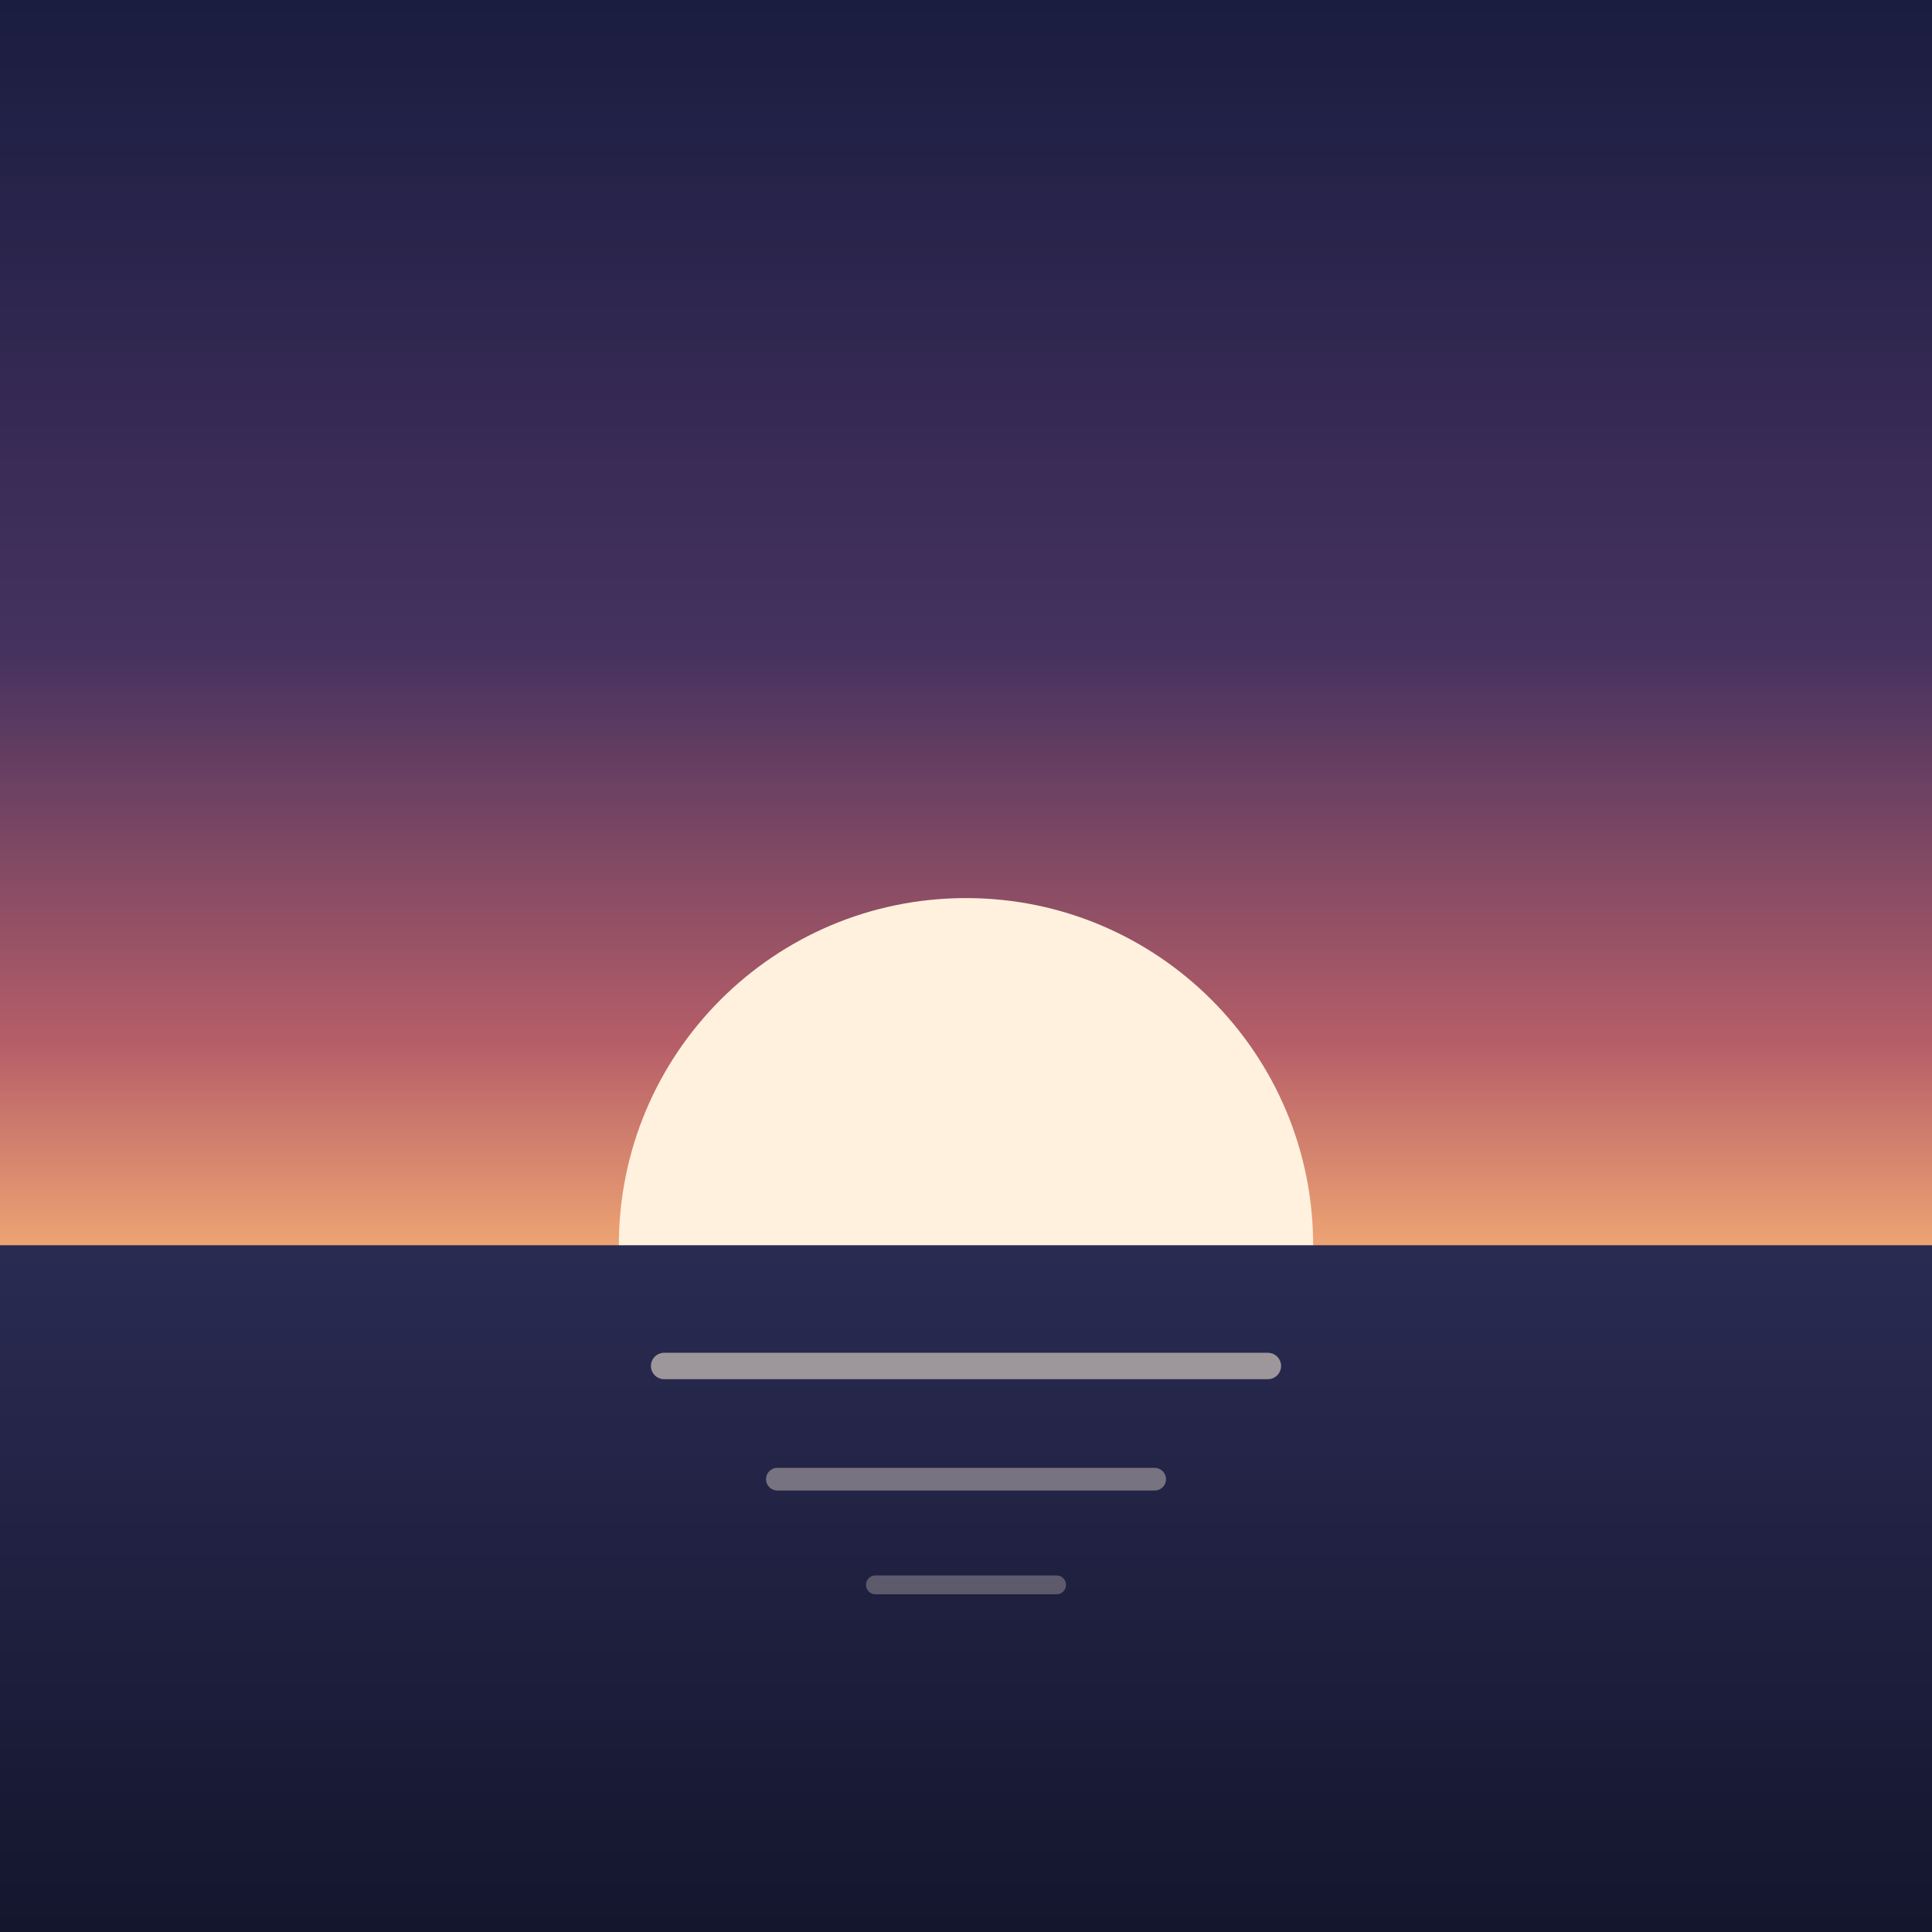
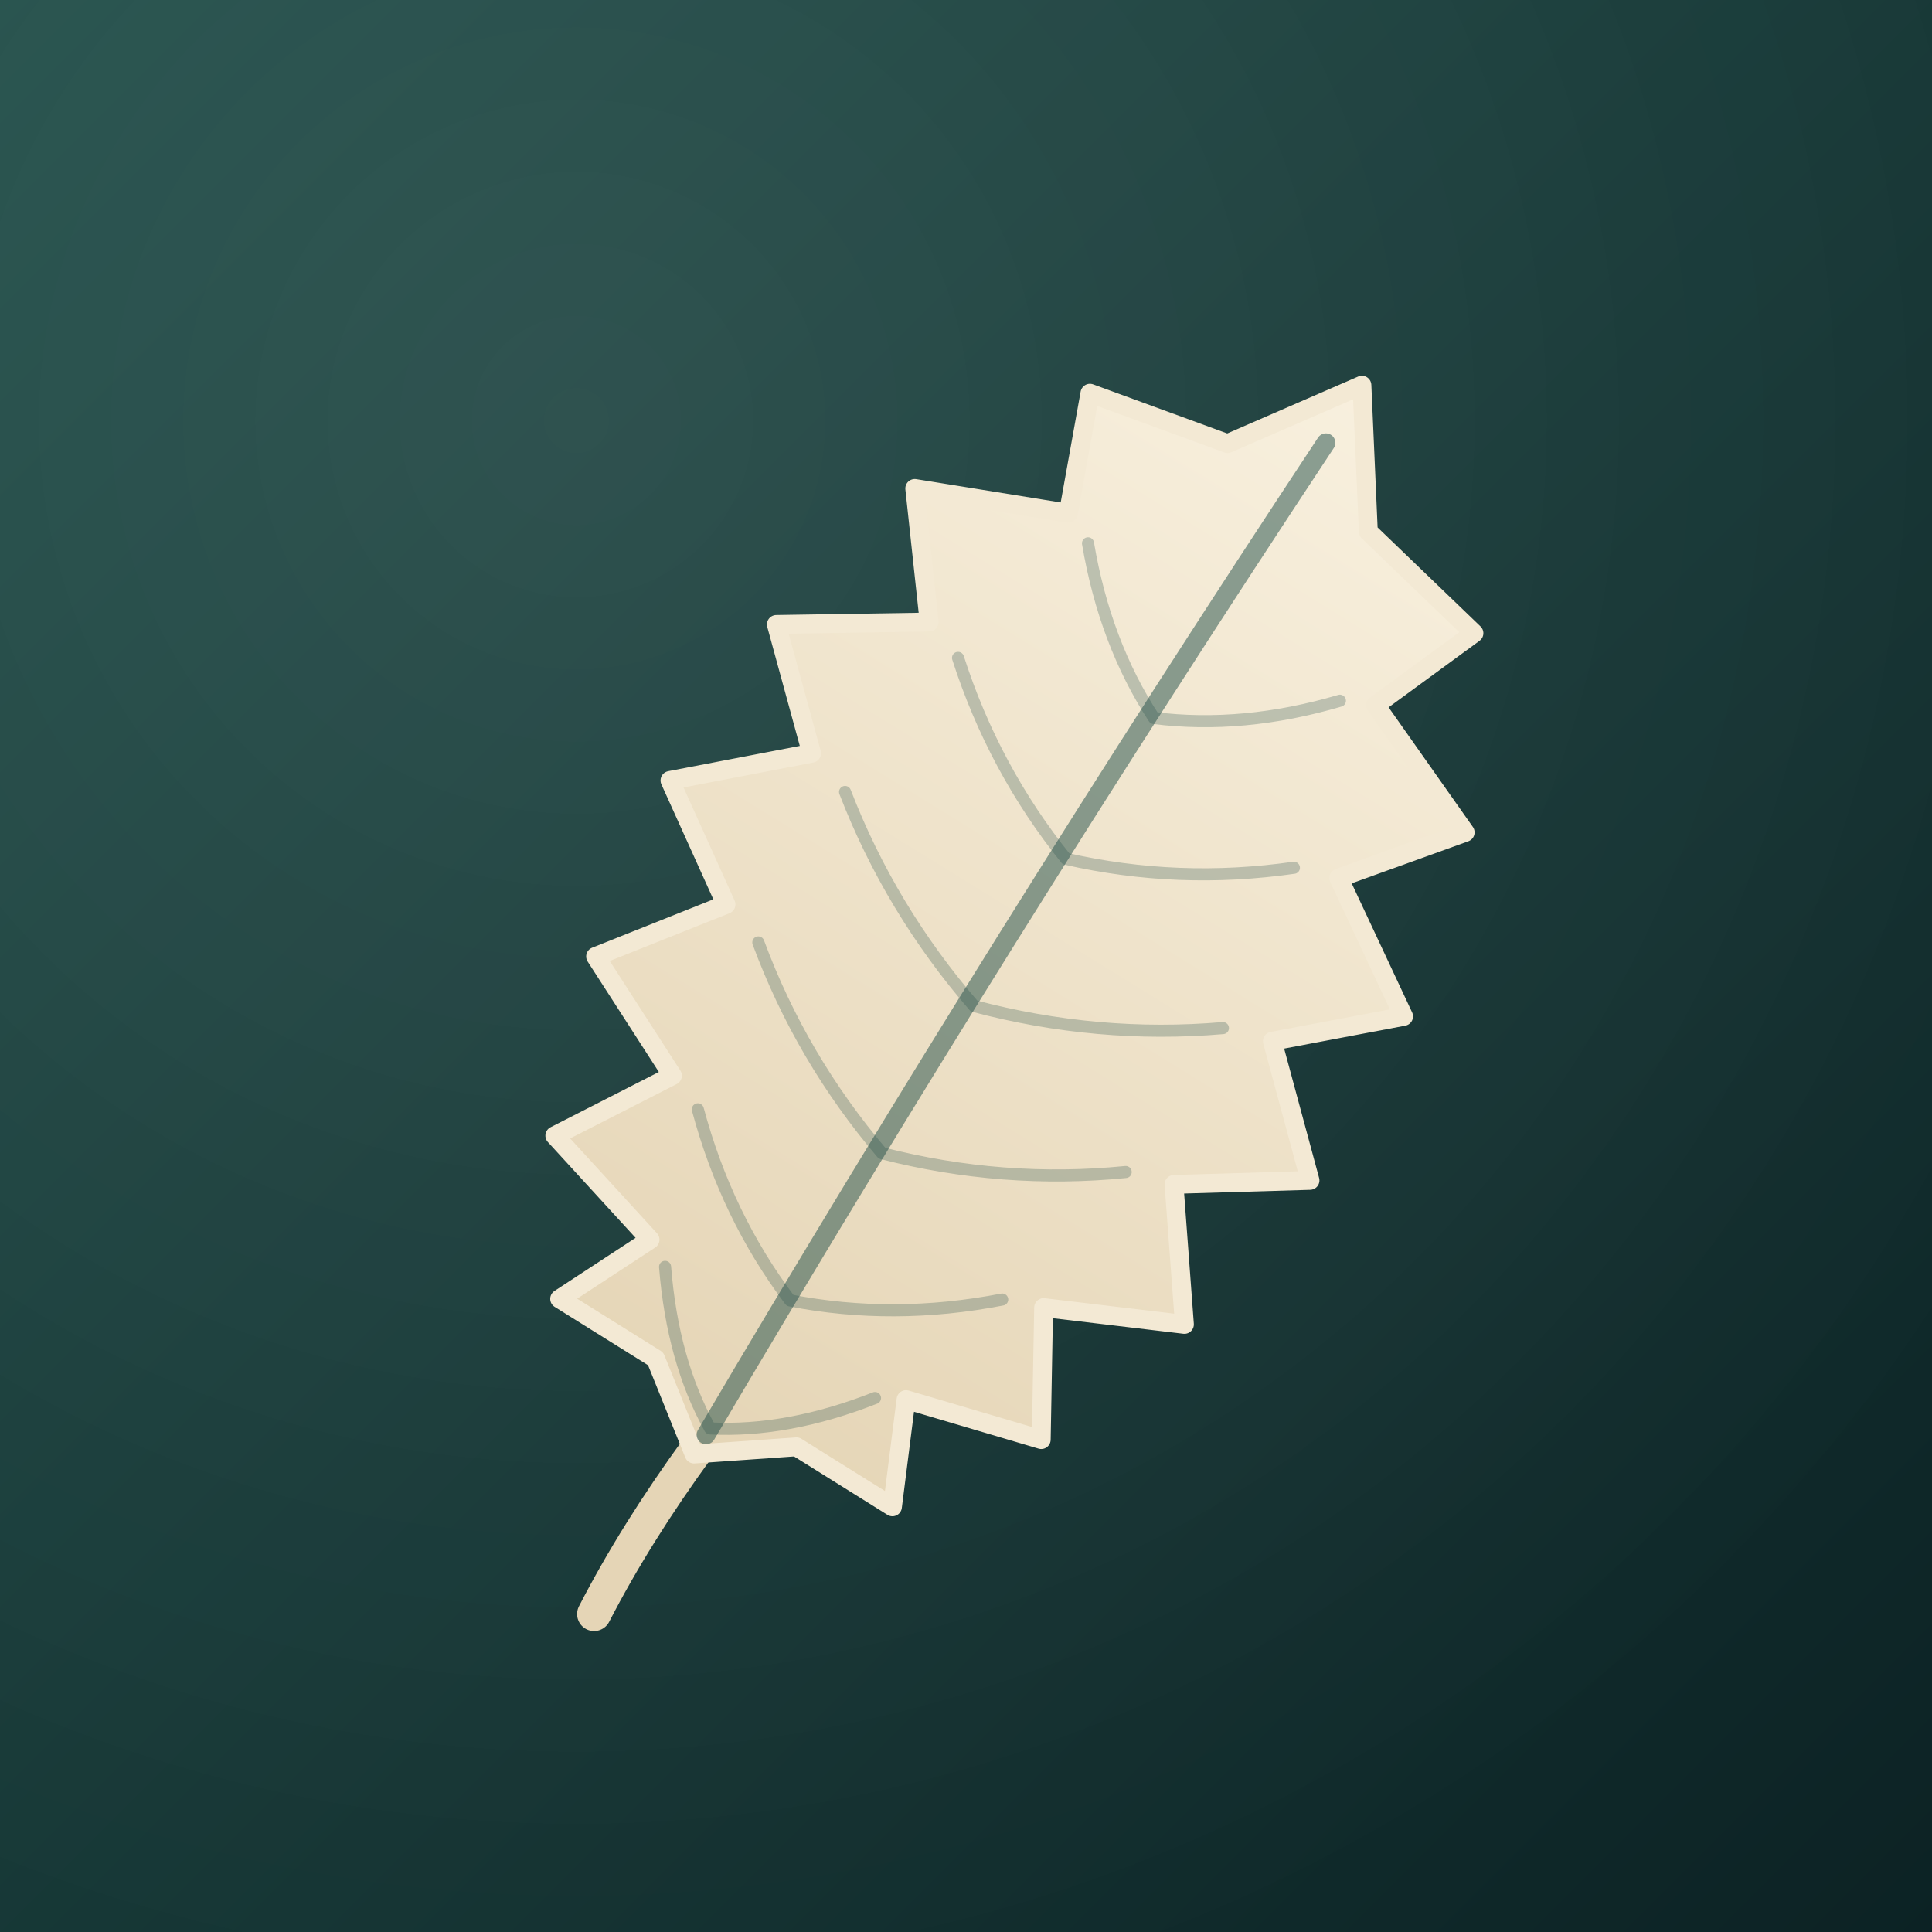
<svg xmlns="http://www.w3.org/2000/svg" viewBox="0 0 512 512">
  <defs>
-     <linearGradient id="g" x1="0" y1="0" x2="0" y2="1">
-       <stop offset="0" stop-color="#191c40" />
-       <stop offset=".34" stop-color="#46325f" />
-       <stop offset=".54" stop-color="#b65e68" />
-       <stop offset=".65" stop-color="#f1a874" />
+     <linearGradient id="z" x1="0" y1="0" x2="1" y2="1">
+       <stop offset="0" stop-color="#1f4c47" />
+       <stop offset="1" stop-color="#0c2224" />
    </linearGradient>
-     <linearGradient id="d" x1="0" y1="0" x2="0" y2="1">
-       <stop offset="0" stop-color="#2a2b52" />
-       <stop offset="1" stop-color="#14162e" />
+     <radialGradient id="i" cx=".3" cy=".22" r=".85">
+       <stop offset="0" stop-color="#ffffff" stop-opacity=".09" />
+       <stop offset="1" stop-color="#ffffff" stop-opacity="0" />
+     </radialGradient>
+     <linearGradient id="y" x1="0" y1="1" x2="0" y2="0">
+       <stop offset="0" stop-color="#e5d5b6" />
+       <stop offset="1" stop-color="#f8f0de" />
    </linearGradient>
-     <clipPath id="c">
-       <rect width="512" height="512" />
-     </clipPath>
  </defs>
-   <g clip-path="url(#c)">
-     <rect width="512" height="512" fill="url(#g)" />
-     <circle cx="256" cy="330" r="92" fill="#fff1dd" />
-     <rect y="330" width="512" height="182" fill="url(#d)" />
-     <g stroke="#fff1dd" stroke-linecap="round" opacity=".55">
-       <path d="M176 362h160" stroke-width="7" />
-       <path d="M206 392h100" stroke-width="6" opacity=".7" />
-       <path d="M232 420h48" stroke-width="5" opacity=".5" />
-     </g>
+   <rect width="512" height="512" fill="url(#z)" />
+   <rect width="512" height="512" fill="url(#i)" />
+   <g transform="rotate(32 256 270) translate(0 -14)">
+     <path d="M 256 470 Q 254 446 256 418" stroke="#e5d5b6" stroke-width="9" stroke-linecap="round" fill="none" />
+     <path d="M 256 420 L 278 404 L 308 404 L 296 378 L 332 368 L 314 338 L 348 322 L 326 292 L 356 272 L 328 246 L 354 222 L 320 200 L 342 172 L 304 156 L 316 126 L 278 118 L 256 86 L 234 118 L 196 126 L 208 156 L 170 172 L 192 200 L 158 222 L 184 246 L 156 272 L 186 292 L 164 322 L 198 338 L 180 368 L 216 378 L 204 404 L 234 404 Z" fill="url(#y)" stroke="#f3e9d4" stroke-width="5" stroke-linejoin="round" />
+     <path d="M 256 414 Q 252 260 256 104" stroke="#1f4c47" stroke-opacity=".5" stroke-width="5" stroke-linecap="round" fill="none" />
+     <path d="M 256 412 Q 274.0 402 288.8 382 M 256 412 Q 238.0 402 223.2 382 M 256 372 Q 282.1 362 303.56 342 M 256 372 Q 229.9 362 208.44 342 M 256 326 Q 287.5 316 313.4 296 M 256 326 Q 224.5 316 198.6 296 M 256 280 Q 288.4 270 315.04 250 M 256 280 Q 223.6 270 196.96 250 M 256 234 Q 284.8 224 308.48 204 M 256 234 Q 227.2 224 203.52 204 M 256 190 Q 277.6 180 295.36 160 M 256 190 Q 234.4 180 216.64 160" stroke="#1f4c47" stroke-opacity=".26" stroke-width="3.2" stroke-linecap="round" fill="none" />
  </g>
</svg>
